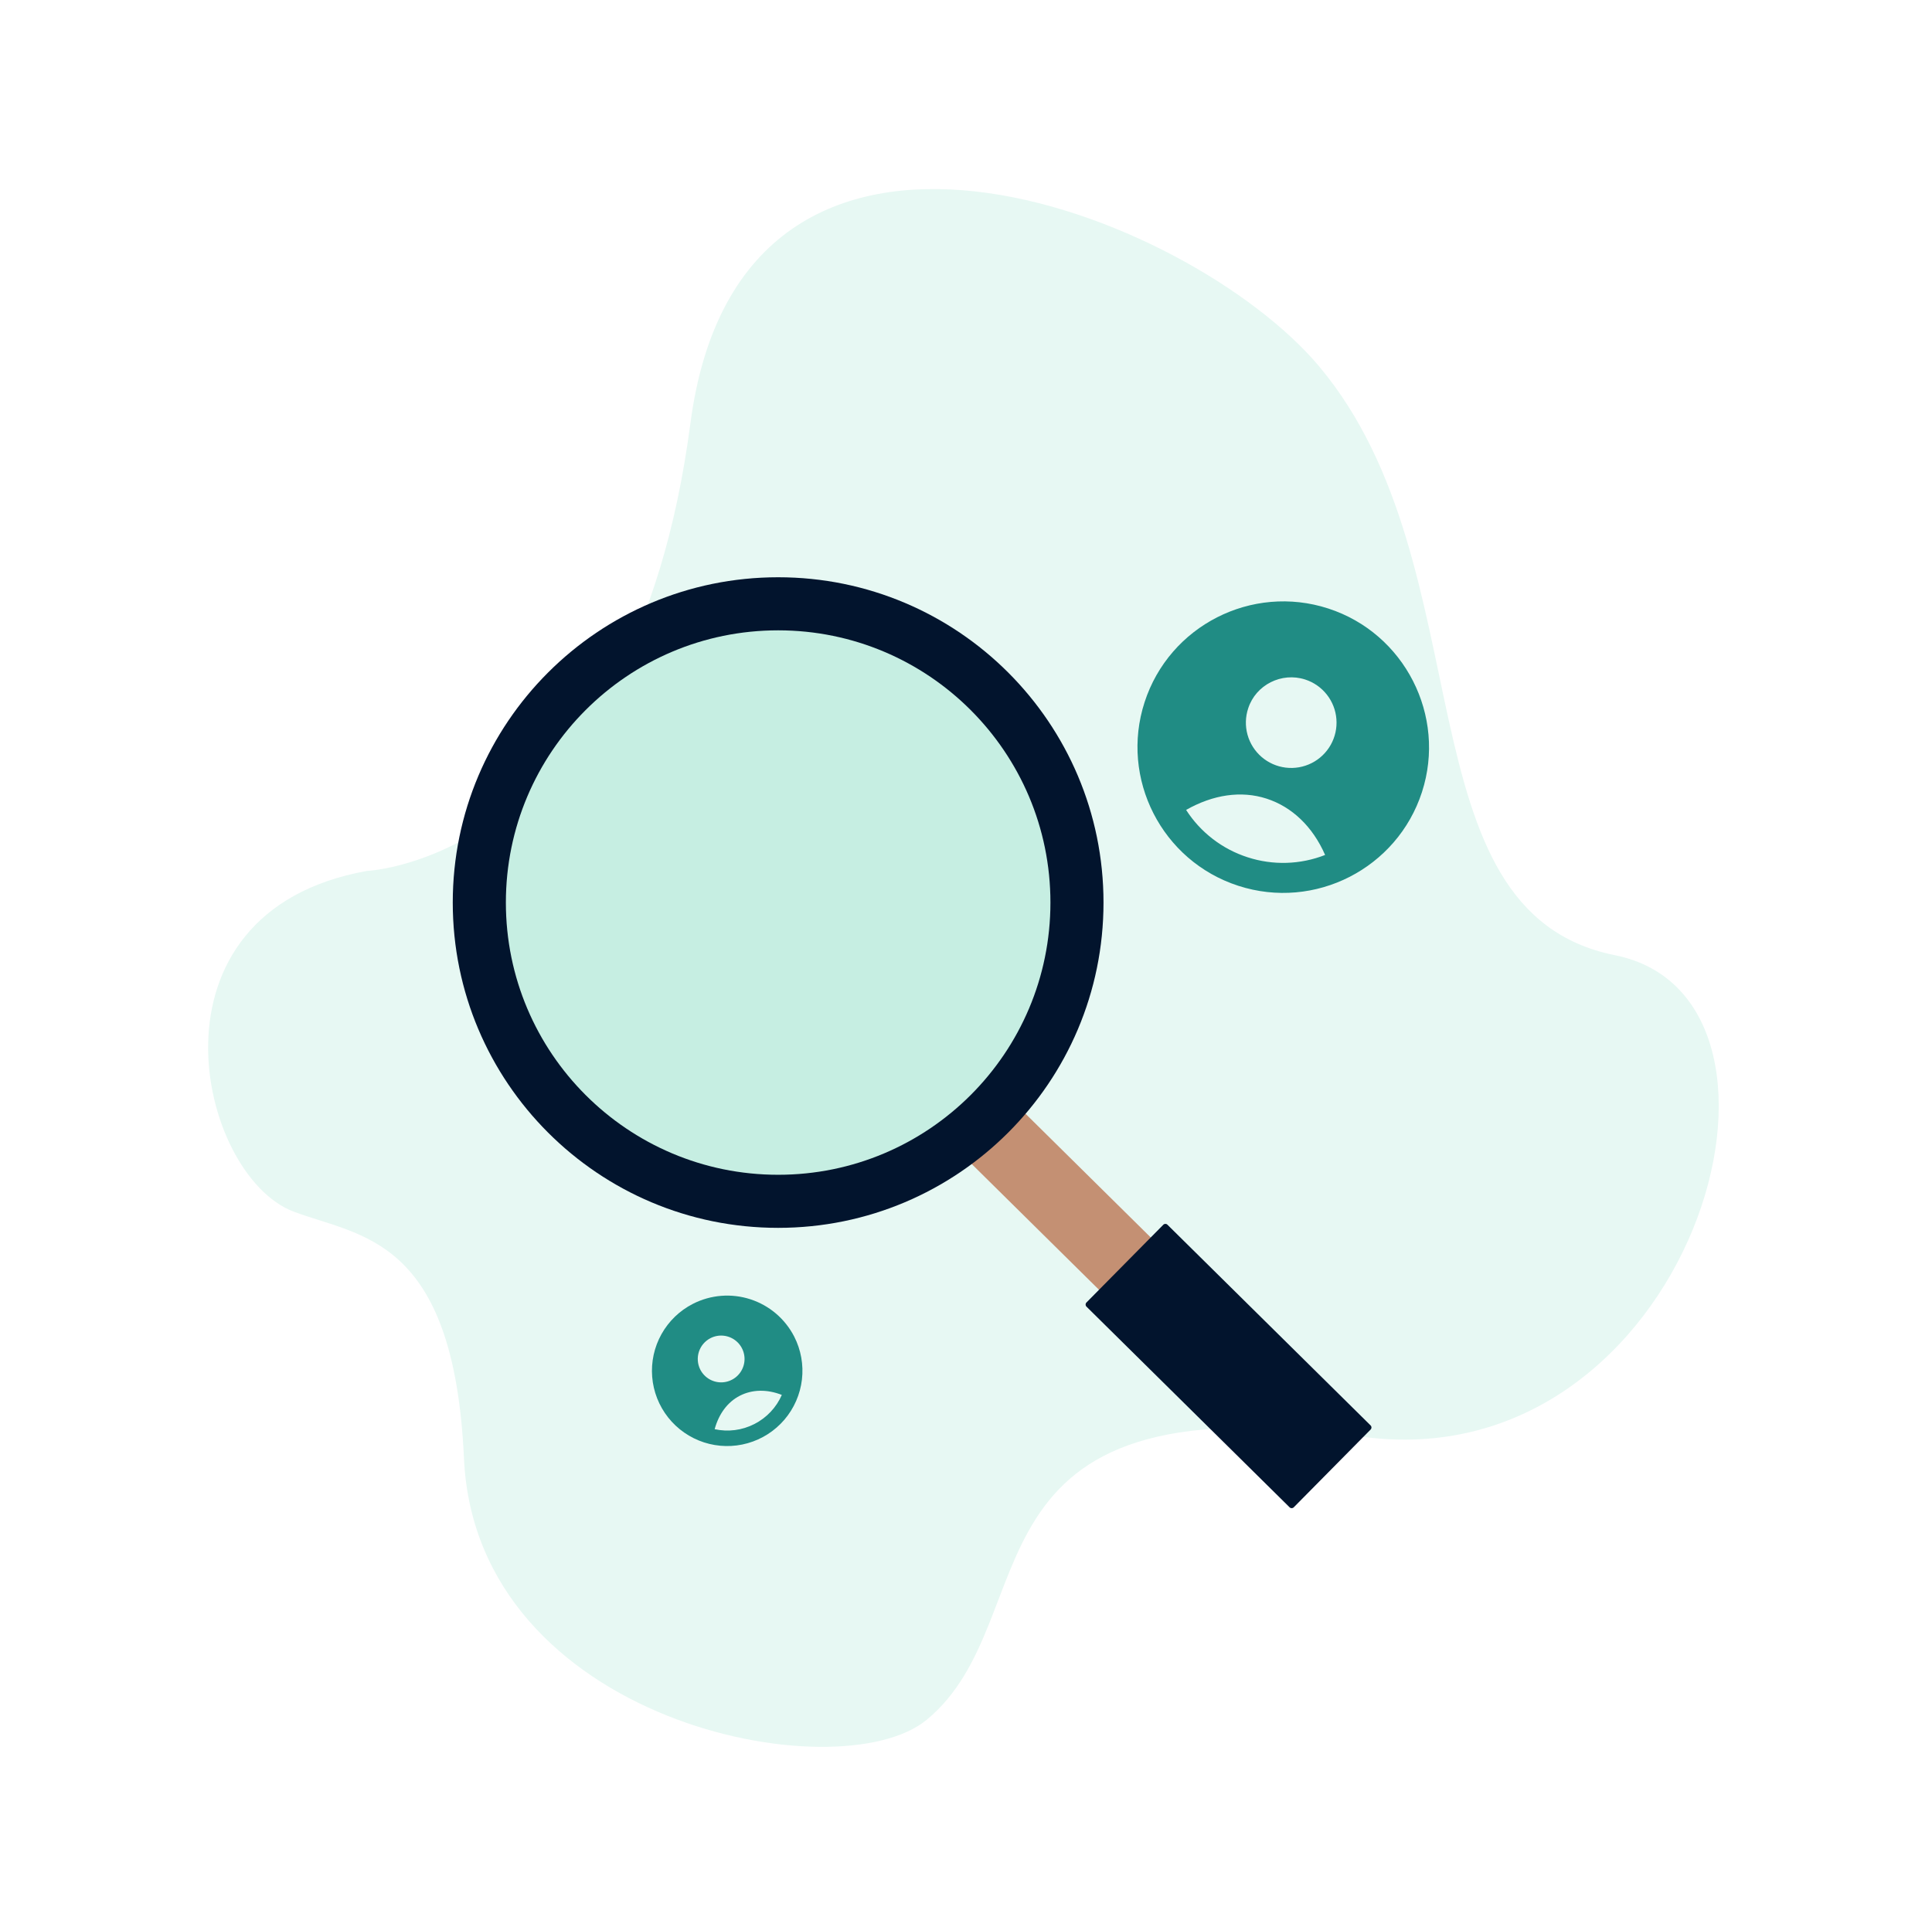
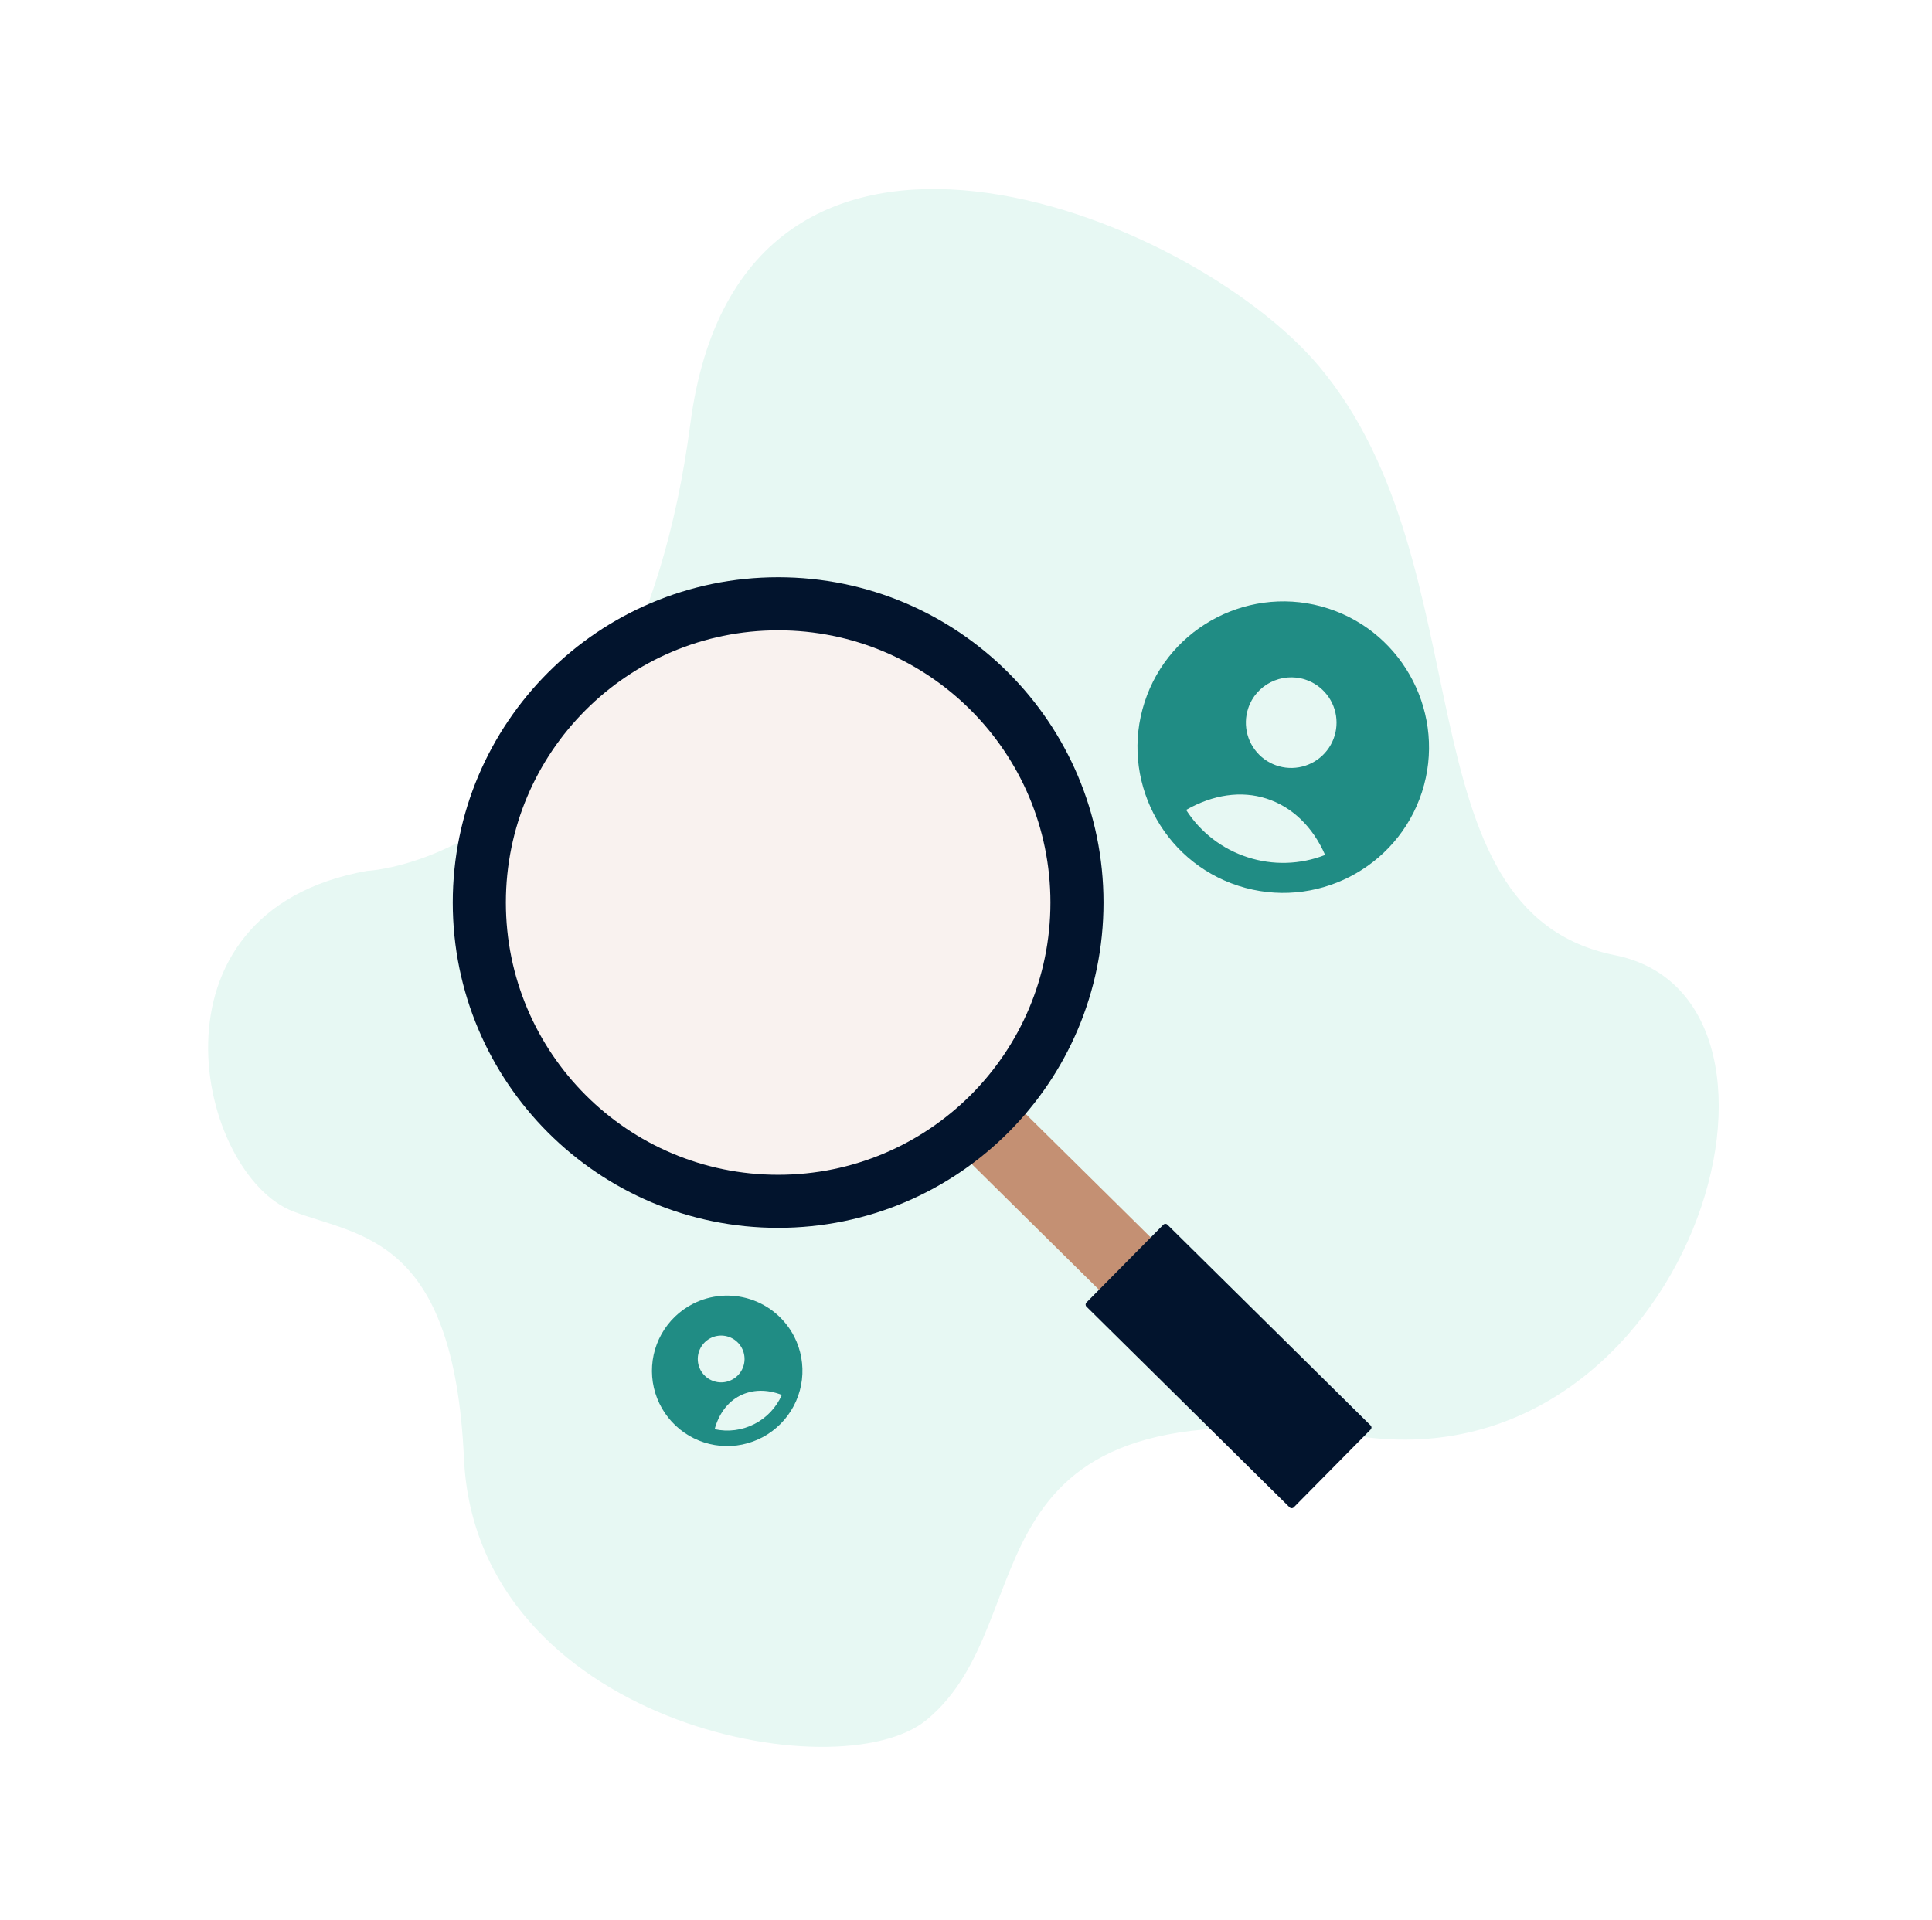
<svg xmlns="http://www.w3.org/2000/svg" width="161" height="160" viewBox="0 0 161 160" fill="none">
  <path d="M30.591 72.59C30.591 72.59 52.746 71.703 57.534 35.285C61.786 2.942 99.144 17.663 109.943 30.556C123.933 47.257 116.475 75.986 134.572 79.616C152.669 83.245 140.851 123.597 113.382 119.735C79.21 114.93 87.478 134.898 77.219 143.35C69.858 149.416 39.67 143.576 38.664 121.557C37.818 103.028 30.002 103.087 24.462 100.986C16.472 97.956 11.438 76.011 30.591 72.59Z" fill="#E7F8F3" />
  <path d="M105.903 113.034L84.137 91.525L79.827 95.887L101.593 117.395L105.903 113.034Z" fill="#c49073" />
  <path d="M114.218 118.812L97.284 102.079C97.19 101.986 97.038 101.987 96.945 102.081L90.535 108.567C90.442 108.662 90.443 108.814 90.537 108.907L107.471 125.64C107.566 125.733 107.718 125.732 107.811 125.638L114.22 119.152C114.314 119.057 114.313 118.905 114.218 118.812Z" fill="#02142d" />
  <path d="M64.844 102.343C79.819 102.343 91.959 90.204 91.959 75.229C91.959 60.255 79.819 48.115 64.844 48.115C49.87 48.115 37.73 60.255 37.73 75.229C37.73 90.204 49.87 102.343 64.844 102.343Z" fill="#02142d" />
-   <path d="M64.846 97.919C77.377 97.919 87.536 87.76 87.536 75.229C87.536 62.698 77.377 52.539 64.846 52.539C52.315 52.539 42.156 62.698 42.156 75.229C42.156 87.76 52.315 97.919 64.846 97.919Z" fill="#C6EEE2" />
+   <path d="M64.846 97.919C77.377 97.919 87.536 87.76 87.536 75.229C87.536 62.698 77.377 52.539 64.846 52.539C52.315 52.539 42.156 62.698 42.156 75.229C42.156 87.76 52.315 97.919 64.846 97.919Z" fill="#f9f2ef" />
  <path d="M110.685 50.718C104.325 48.656 97.452 52.143 95.382 58.529C93.32 64.889 96.807 71.762 103.193 73.832C109.579 75.902 116.435 72.381 118.497 66.021C120.558 59.66 117.045 52.779 110.685 50.718ZM108.766 56.639C109.478 56.869 110.105 57.306 110.568 57.894C111.031 58.482 111.31 59.194 111.367 59.94C111.425 60.686 111.26 61.433 110.893 62.085C110.526 62.737 109.974 63.266 109.306 63.603C108.639 63.941 107.885 64.073 107.143 63.982C106.4 63.892 105.701 63.582 105.134 63.094C104.567 62.605 104.158 61.959 103.959 61.237C103.76 60.516 103.78 59.752 104.016 59.042C104.652 57.077 106.801 56.002 108.766 56.639ZM103.964 71.453C101.851 70.772 100.041 69.377 98.843 67.508C101.084 66.234 103.428 65.88 105.548 66.567C107.668 67.254 109.392 68.898 110.426 71.262C108.359 72.073 106.075 72.141 103.964 71.453Z" fill="#208C84" />
  <path d="M57.748 108.674C56.643 109.237 55.731 110.116 55.126 111.199C54.52 112.281 54.25 113.519 54.348 114.756C54.446 115.992 54.909 117.171 55.677 118.145C56.446 119.118 57.486 119.842 58.666 120.225C59.846 120.607 61.112 120.631 62.306 120.293C63.499 119.956 64.566 119.272 65.371 118.328C66.175 117.385 66.682 116.223 66.827 114.992C66.972 113.76 66.749 112.513 66.185 111.408C65.427 109.928 64.114 108.809 62.532 108.296C60.95 107.783 59.23 107.919 57.748 108.674ZM59.209 111.535C59.553 111.359 59.941 111.29 60.325 111.335C60.709 111.381 61.07 111.539 61.364 111.79C61.657 112.042 61.869 112.374 61.973 112.746C62.078 113.118 62.069 113.513 61.948 113.88C61.828 114.247 61.601 114.57 61.297 114.808C60.992 115.046 60.624 115.188 60.239 115.217C59.854 115.245 59.469 115.158 59.133 114.968C58.797 114.777 58.525 114.491 58.352 114.146C58.123 113.685 58.084 113.153 58.244 112.664C58.405 112.175 58.751 111.77 59.209 111.535V111.535ZM62.863 118.695C61.843 119.218 60.674 119.369 59.554 119.124C59.907 117.841 60.633 116.856 61.658 116.333C62.683 115.81 63.912 115.781 65.152 116.267C64.694 117.317 63.885 118.175 62.863 118.695V118.695Z" fill="#208C84" />
</svg>
